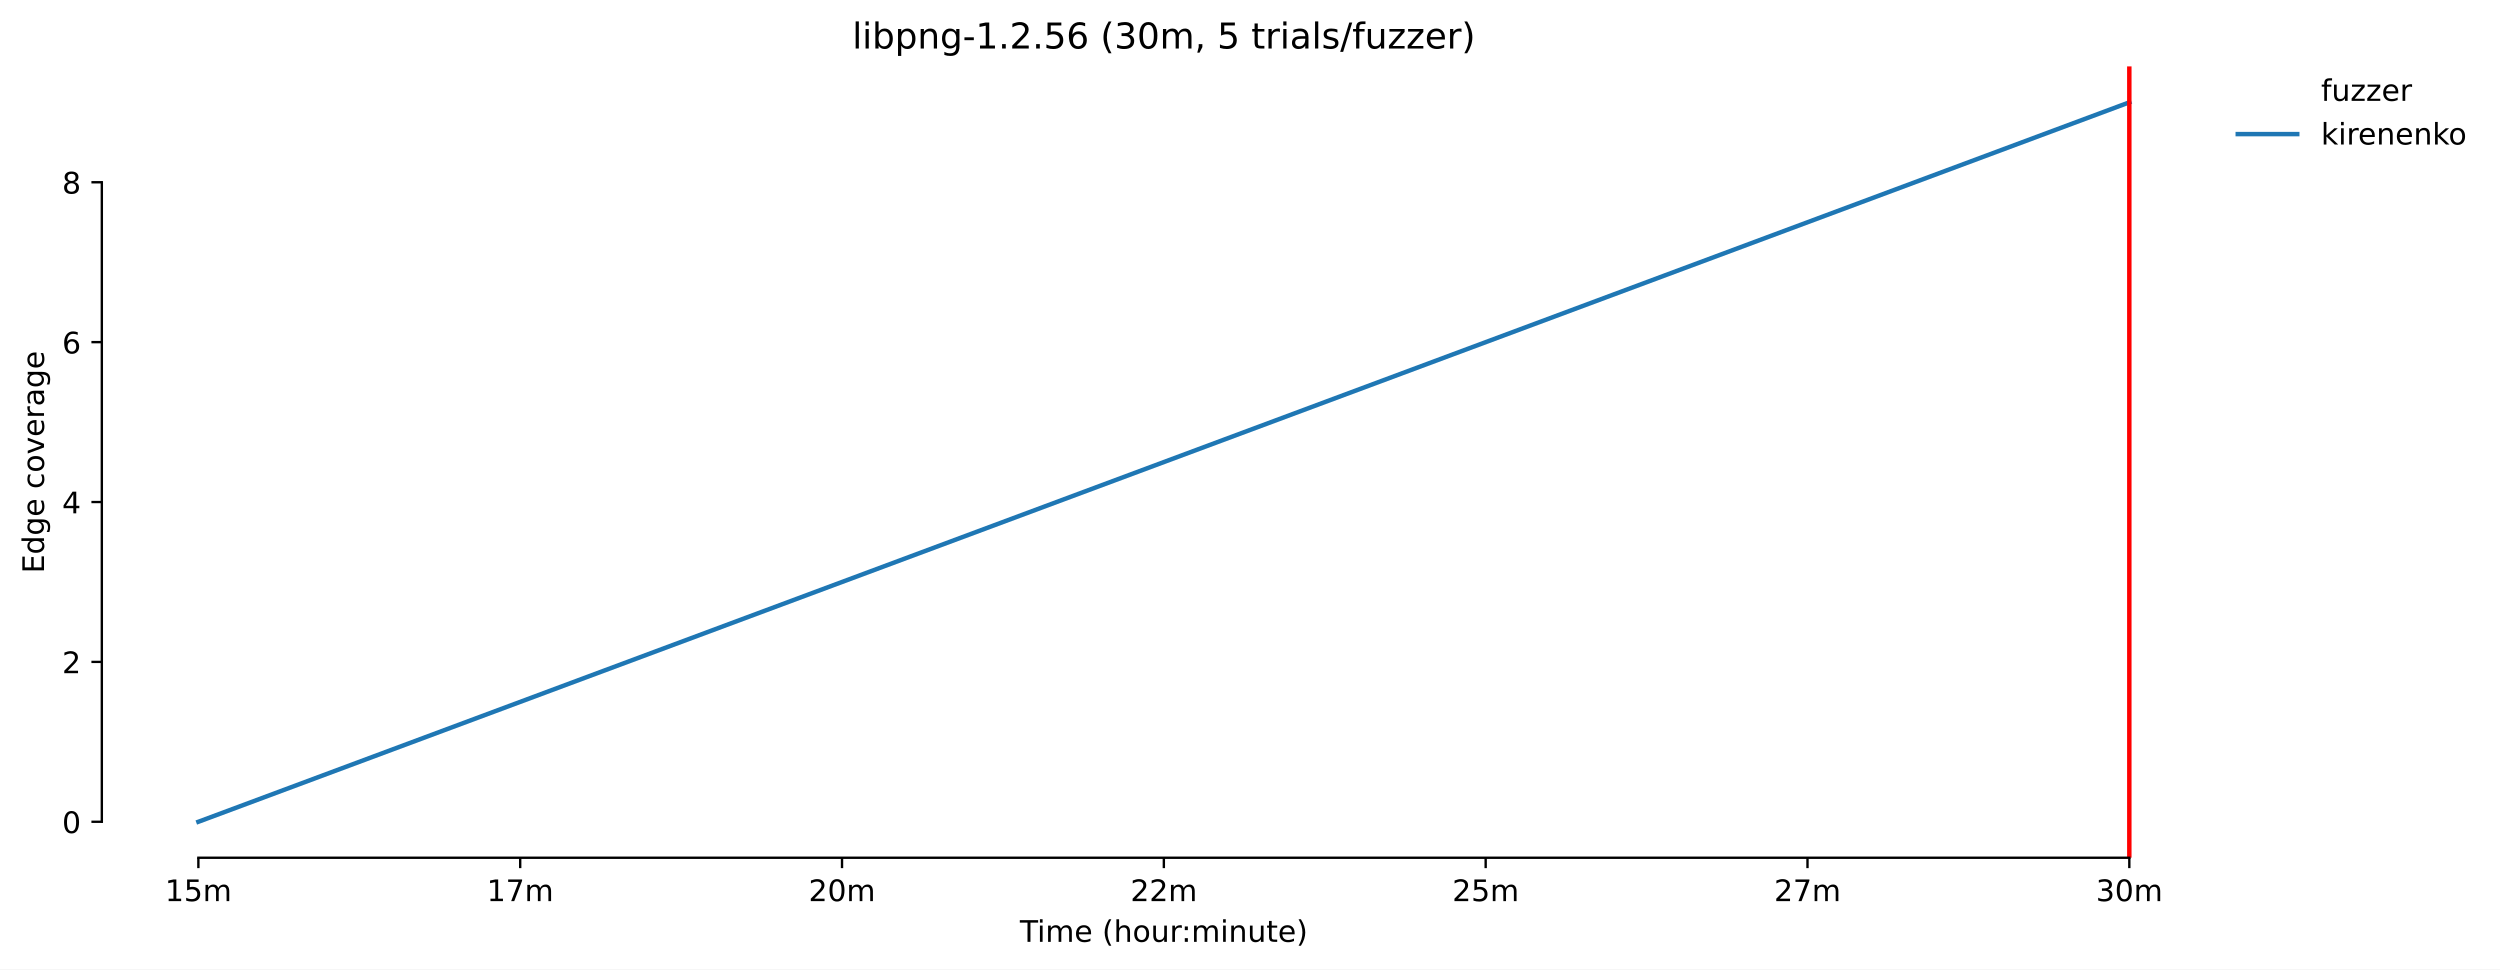
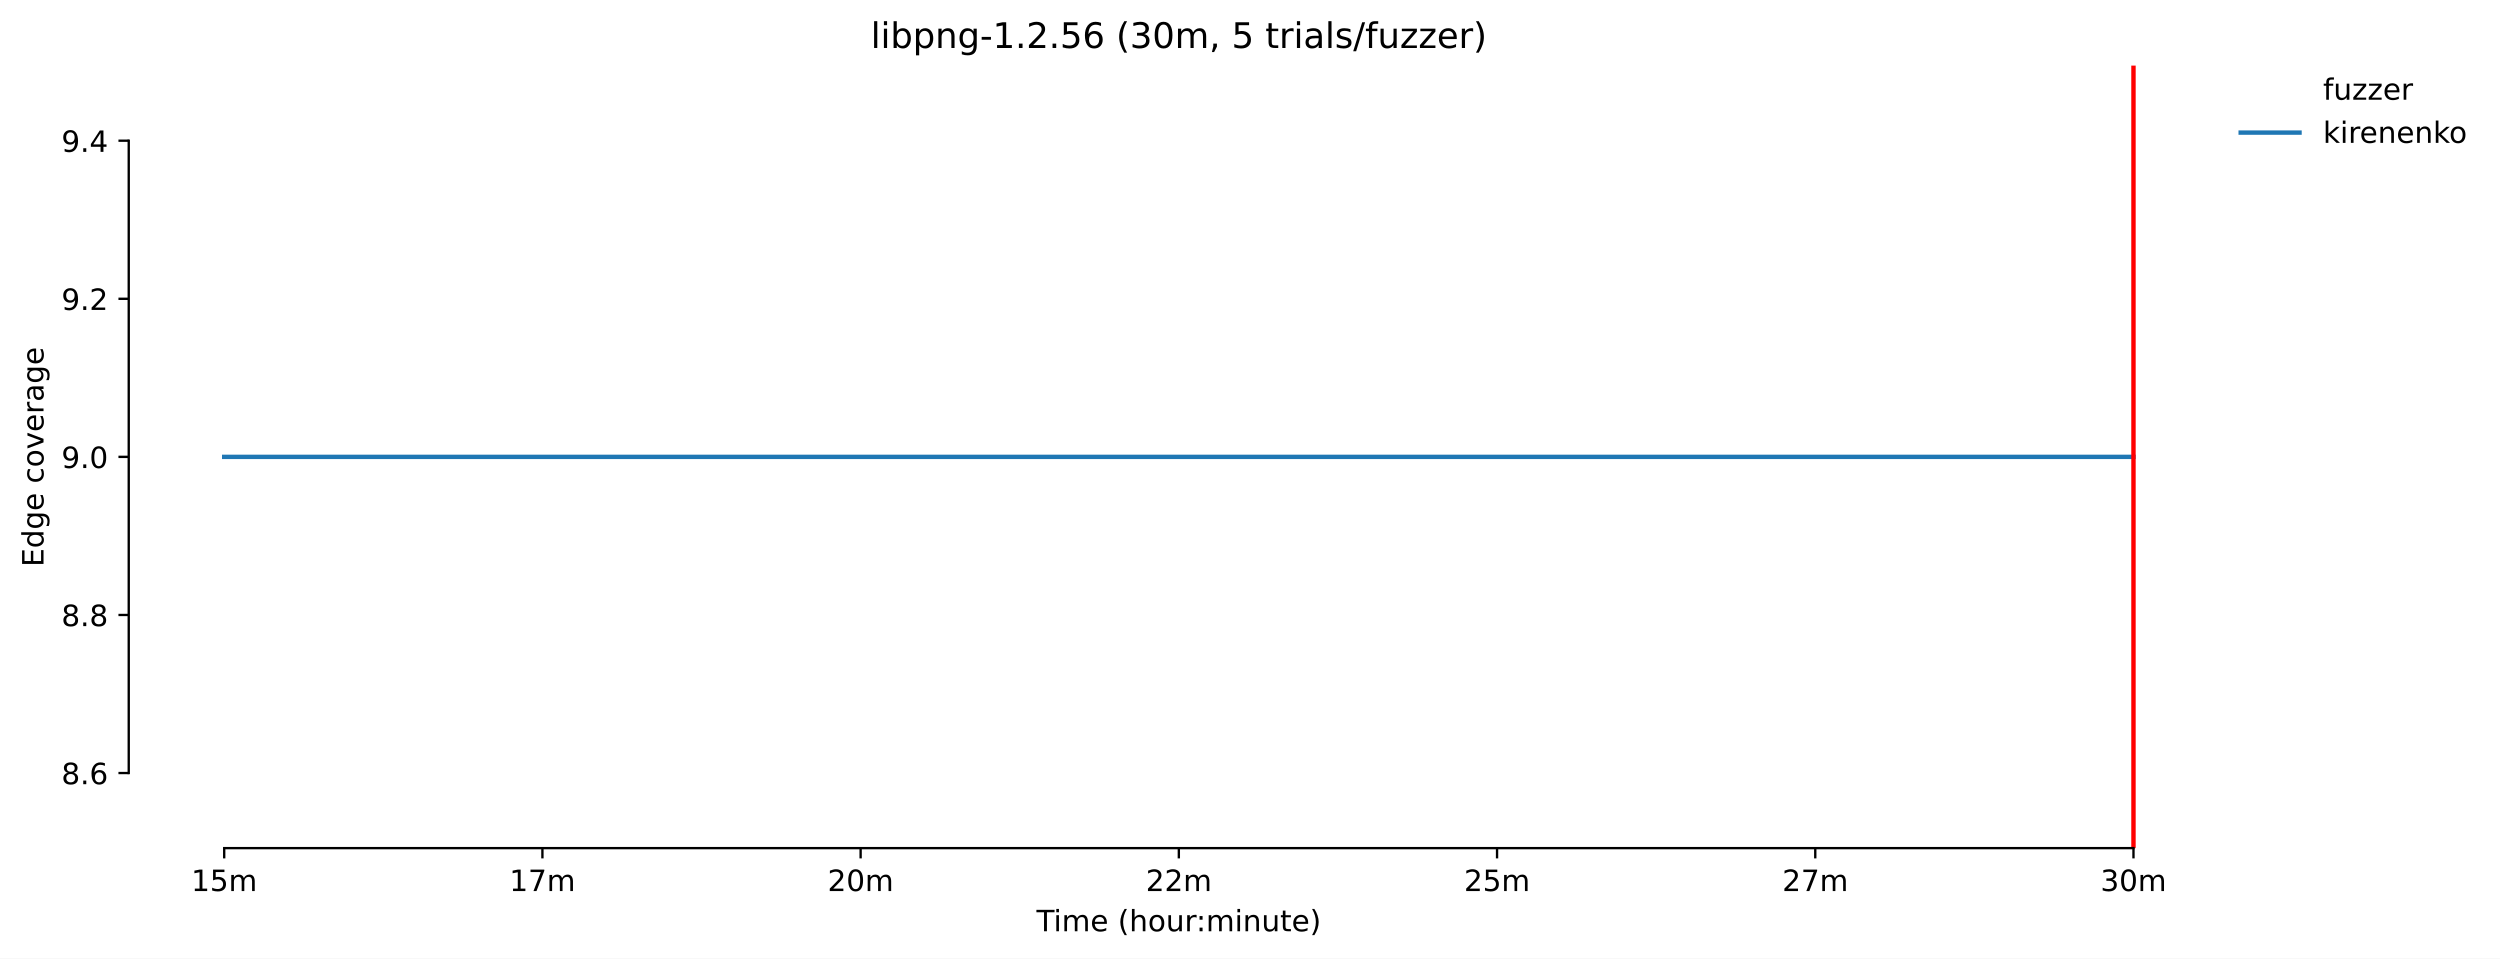
- <svg xmlns="http://www.w3.org/2000/svg" xmlns:xlink="http://www.w3.org/1999/xlink" height="325.986pt" version="1.1" viewBox="0 0 840.663 325.986" width="840.663pt">
+ <svg xmlns="http://www.w3.org/2000/svg" xmlns:xlink="http://www.w3.org/1999/xlink" height="325.986pt" version="1.1" viewBox="0 0 850.204 325.986" width="850.204pt">
  <defs>
    <style type="text/css">*{stroke-linecap:butt;stroke-linejoin:round;}</style>
  </defs>
  <g id="figure_1">
    <g id="patch_1">
-       <path d="M 0 325.986  L 840.663 325.986  L 840.663 0  L 0 0  z " style="fill:#ffffff;" />
+       <path d="M 0 325.986  L 850.204 325.986  L 850.204 0  L 0 0  z " style="fill:#ffffff;" />
    </g>
    <g id="axes_1">
      <g id="patch_2">
-         <path d="M 34.241 288.43  L 748.481 288.43  L 748.481 22.318  L 34.241 22.318  z " style="fill:#ffffff;" />
+         <path d="M 43.781 288.43  L 758.021 288.43  L 758.021 22.318  L 43.781 22.318  z " style="fill:#ffffff;" />
      </g>
      <g id="PolyCollection_1">
        <defs>
-           <path d="M 66.706 -49.652  L 66.706 -49.652  L 716.015 -291.572  L 716.015 -291.572  L 716.015 -291.572  L 66.706 -49.652  z " id="m68842d6120" style="stroke:#1f77b4;stroke-opacity:0.2;" />
+           <path d="M 76.247 -170.612  L 76.247 -170.612  L 725.556 -170.612  L 725.556 -170.612  L 725.556 -170.612  L 76.247 -170.612  z " id="m84dfa8b66c" style="stroke:#1f77b4;stroke-opacity:0.2;" />
        </defs>
-         <g clip-path="url(#p728a41fdc6)">
-           <use style="fill:#1f77b4;fill-opacity:0.2;stroke:#1f77b4;stroke-opacity:0.2;" x="0" xlink:href="#m68842d6120" y="325.986" />
+         <g clip-path="url(#p3e7c1b39bf)">
+           <use style="fill:#1f77b4;fill-opacity:0.2;stroke:#1f77b4;stroke-opacity:0.2;" x="0" xlink:href="#m84dfa8b66c" y="325.986" />
        </g>
      </g>
      <g id="matplotlib.axis_1">
        <g id="xtick_1">
          <g id="line2d_1">
            <defs>
-               <path d="M 0 0  L 0 3.5  " id="mc5be7aadfe" style="stroke:#000000;stroke-width:0.8;" />
-             </defs>
-             <g>
-               <use style="stroke:#000000;stroke-width:0.8;" x="66.706" xlink:href="#mc5be7aadfe" y="288.43" />
+               <path d="M 0 0  L 0 3.5  " id="mb278b92b98" style="stroke:#000000;stroke-width:0.8;" />
+             </defs>
+             <g>
+               <use style="stroke:#000000;stroke-width:0.8;" x="76.247" xlink:href="#mb278b92b98" y="288.43" />
            </g>
          </g>
          <g id="text_1">
-             <g transform="translate(55.47327 303.0286)scale(0.1 -0.1)">
+             <g transform="translate(65.01389 303.0286)scale(0.1 -0.1)">
              <defs>
                <path d="M 12.406 8.297  L 28.516 8.297  L 28.516 63.922  L 10.984 60.406  L 10.984 69.391  L 28.422 72.906  L 38.281 72.906  L 38.281 8.297  L 54.391 8.297  L 54.391 0  L 12.406 0  z " id="DejaVuSans-49" />
                <path d="M 10.797 72.906  L 49.516 72.906  L 49.516 64.594  L 19.828 64.594  L 19.828 46.734  Q 21.969 47.469 24.109 47.828  Q 26.266 48.188 28.422 48.188  Q 40.625 48.188 47.75 41.5  Q 54.891 34.812 54.891 23.391  Q 54.891 11.625 47.562 5.094  Q 40.234 -1.422 26.906 -1.422  Q 22.312 -1.422 17.547 -0.641  Q 12.797 0.141 7.719 1.703  L 7.719 11.625  Q 12.109 9.234 16.797 8.062  Q 21.484 6.891 26.703 6.891  Q 35.156 6.891 40.078 11.328  Q 45.016 15.766 45.016 23.391  Q 45.016 31 40.078 35.438  Q 35.156 39.891 26.703 39.891  Q 22.75 39.891 18.812 39.016  Q 14.891 38.141 10.797 36.281  z " id="DejaVuSans-53" />
                <path d="M 52 44.188  Q 55.375 50.25 60.062 53.125  Q 64.75 56 71.094 56  Q 79.641 56 84.281 50.016  Q 88.922 44.047 88.922 33.016  L 88.922 0  L 79.891 0  L 79.891 32.719  Q 79.891 40.578 77.094 44.375  Q 74.312 48.188 68.609 48.188  Q 61.625 48.188 57.562 43.547  Q 53.516 38.922 53.516 30.906  L 53.516 0  L 44.484 0  L 44.484 32.719  Q 44.484 40.625 41.703 44.406  Q 38.922 48.188 33.109 48.188  Q 26.219 48.188 22.156 43.531  Q 18.109 38.875 18.109 30.906  L 18.109 0  L 9.078 0  L 9.078 54.688  L 18.109 54.688  L 18.109 46.188  Q 21.188 51.219 25.484 53.609  Q 29.781 56 35.688 56  Q 41.656 56 45.828 52.969  Q 50 49.953 52 44.188  z " id="DejaVuSans-109" />
              </defs>
              <use xlink:href="#DejaVuSans-49" />
              <use x="63.623" xlink:href="#DejaVuSans-53" />
              <use x="127.246" xlink:href="#DejaVuSans-109" />
            </g>
          </g>
        </g>
        <g id="xtick_2">
          <g id="line2d_2">
            <g>
-               <use style="stroke:#000000;stroke-width:0.8;" x="174.924" xlink:href="#mc5be7aadfe" y="288.43" />
+               <use style="stroke:#000000;stroke-width:0.8;" x="184.465" xlink:href="#mb278b92b98" y="288.43" />
            </g>
          </g>
          <g id="text_2">
-             <g transform="translate(163.6914 303.0286)scale(0.1 -0.1)">
+             <g transform="translate(173.2321 303.0286)scale(0.1 -0.1)">
              <defs>
                <path d="M 8.203 72.906  L 55.078 72.906  L 55.078 68.703  L 28.609 0  L 18.312 0  L 43.219 64.594  L 8.203 64.594  z " id="DejaVuSans-55" />
              </defs>
              <use xlink:href="#DejaVuSans-49" />
              <use x="63.623" xlink:href="#DejaVuSans-55" />
              <use x="127.246" xlink:href="#DejaVuSans-109" />
            </g>
          </g>
        </g>
        <g id="xtick_3">
          <g id="line2d_3">
            <g>
-               <use style="stroke:#000000;stroke-width:0.8;" x="283.142" xlink:href="#mc5be7aadfe" y="288.43" />
+               <use style="stroke:#000000;stroke-width:0.8;" x="292.683" xlink:href="#mb278b92b98" y="288.43" />
            </g>
          </g>
          <g id="text_3">
-             <g transform="translate(271.9096 303.0286)scale(0.1 -0.1)">
+             <g transform="translate(281.4503 303.0286)scale(0.1 -0.1)">
              <defs>
                <path d="M 19.188 8.297  L 53.609 8.297  L 53.609 0  L 7.328 0  L 7.328 8.297  Q 12.938 14.109 22.625 23.891  Q 32.328 33.688 34.812 36.531  Q 39.547 41.844 41.422 45.531  Q 43.312 49.219 43.312 52.781  Q 43.312 58.594 39.234 62.25  Q 35.156 65.922 28.609 65.922  Q 23.969 65.922 18.812 64.312  Q 13.672 62.703 7.812 59.422  L 7.812 69.391  Q 13.766 71.781 18.938 73  Q 24.125 74.219 28.422 74.219  Q 39.75 74.219 46.484 68.547  Q 53.219 62.891 53.219 53.422  Q 53.219 48.922 51.531 44.891  Q 49.859 40.875 45.406 35.406  Q 44.188 33.984 37.641 27.219  Q 31.109 20.453 19.188 8.297  z " id="DejaVuSans-50" />
                <path d="M 31.781 66.406  Q 24.172 66.406 20.328 58.906  Q 16.5 51.422 16.5 36.375  Q 16.5 21.391 20.328 13.891  Q 24.172 6.391 31.781 6.391  Q 39.453 6.391 43.281 13.891  Q 47.125 21.391 47.125 36.375  Q 47.125 51.422 43.281 58.906  Q 39.453 66.406 31.781 66.406  z M 31.781 74.219  Q 44.047 74.219 50.516 64.516  Q 56.984 54.828 56.984 36.375  Q 56.984 17.969 50.516 8.266  Q 44.047 -1.422 31.781 -1.422  Q 19.531 -1.422 13.062 8.266  Q 6.594 17.969 6.594 36.375  Q 6.594 54.828 13.062 64.516  Q 19.531 74.219 31.781 74.219  z " id="DejaVuSans-48" />
              </defs>
              <use xlink:href="#DejaVuSans-50" />
              <use x="63.623" xlink:href="#DejaVuSans-48" />
              <use x="127.246" xlink:href="#DejaVuSans-109" />
            </g>
          </g>
        </g>
        <g id="xtick_4">
          <g id="line2d_4">
            <g>
-               <use style="stroke:#000000;stroke-width:0.8;" x="391.361" xlink:href="#mc5be7aadfe" y="288.43" />
+               <use style="stroke:#000000;stroke-width:0.8;" x="400.901" xlink:href="#mb278b92b98" y="288.43" />
            </g>
          </g>
          <g id="text_4">
-             <g transform="translate(380.1278 303.0286)scale(0.1 -0.1)">
+             <g transform="translate(389.6684 303.0286)scale(0.1 -0.1)">
              <use xlink:href="#DejaVuSans-50" />
              <use x="63.623" xlink:href="#DejaVuSans-50" />
              <use x="127.246" xlink:href="#DejaVuSans-109" />
            </g>
          </g>
        </g>
        <g id="xtick_5">
          <g id="line2d_5">
            <g>
-               <use style="stroke:#000000;stroke-width:0.8;" x="499.579" xlink:href="#mc5be7aadfe" y="288.43" />
+               <use style="stroke:#000000;stroke-width:0.8;" x="509.119" xlink:href="#mb278b92b98" y="288.43" />
            </g>
          </g>
          <g id="text_5">
-             <g transform="translate(488.346 303.0286)scale(0.1 -0.1)">
+             <g transform="translate(497.8866 303.0286)scale(0.1 -0.1)">
              <use xlink:href="#DejaVuSans-50" />
              <use x="63.623" xlink:href="#DejaVuSans-53" />
              <use x="127.246" xlink:href="#DejaVuSans-109" />
            </g>
          </g>
        </g>
        <g id="xtick_6">
          <g id="line2d_6">
            <g>
-               <use style="stroke:#000000;stroke-width:0.8;" x="607.797" xlink:href="#mc5be7aadfe" y="288.43" />
+               <use style="stroke:#000000;stroke-width:0.8;" x="617.338" xlink:href="#mb278b92b98" y="288.43" />
            </g>
          </g>
          <g id="text_6">
-             <g transform="translate(596.5642 303.0286)scale(0.1 -0.1)">
+             <g transform="translate(606.1048 303.0286)scale(0.1 -0.1)">
              <use xlink:href="#DejaVuSans-50" />
              <use x="63.623" xlink:href="#DejaVuSans-55" />
              <use x="127.246" xlink:href="#DejaVuSans-109" />
            </g>
          </g>
        </g>
        <g id="xtick_7">
          <g id="line2d_7">
            <g>
-               <use style="stroke:#000000;stroke-width:0.8;" x="716.015" xlink:href="#mc5be7aadfe" y="288.43" />
+               <use style="stroke:#000000;stroke-width:0.8;" x="725.556" xlink:href="#mb278b92b98" y="288.43" />
            </g>
          </g>
          <g id="text_7">
-             <g transform="translate(704.7824 303.0286)scale(0.1 -0.1)">
+             <g transform="translate(714.323 303.0286)scale(0.1 -0.1)">
              <defs>
                <path d="M 40.578 39.312  Q 47.656 37.797 51.625 33  Q 55.609 28.219 55.609 21.188  Q 55.609 10.406 48.188 4.484  Q 40.766 -1.422 27.094 -1.422  Q 22.516 -1.422 17.656 -0.516  Q 12.797 0.391 7.625 2.203  L 7.625 11.719  Q 11.719 9.328 16.594 8.109  Q 21.484 6.891 26.812 6.891  Q 36.078 6.891 40.938 10.547  Q 45.797 14.203 45.797 21.188  Q 45.797 27.641 41.281 31.266  Q 36.766 34.906 28.719 34.906  L 20.219 34.906  L 20.219 43.016  L 29.109 43.016  Q 36.375 43.016 40.234 45.922  Q 44.094 48.828 44.094 54.297  Q 44.094 59.906 40.109 62.906  Q 36.141 65.922 28.719 65.922  Q 24.656 65.922 20.016 65.031  Q 15.375 64.156 9.812 62.312  L 9.812 71.094  Q 15.438 72.656 20.344 73.438  Q 25.25 74.219 29.594 74.219  Q 40.828 74.219 47.359 69.109  Q 53.906 64.016 53.906 55.328  Q 53.906 49.266 50.438 45.094  Q 46.969 40.922 40.578 39.312  z " id="DejaVuSans-51" />
              </defs>
              <use xlink:href="#DejaVuSans-51" />
              <use x="63.623" xlink:href="#DejaVuSans-48" />
              <use x="127.246" xlink:href="#DejaVuSans-109" />
            </g>
          </g>
        </g>
        <g id="text_8">
-           <g transform="translate(342.9536 316.7067)scale(0.1 -0.1)">
+           <g transform="translate(352.4942 316.7067)scale(0.1 -0.1)">
            <defs>
              <path d="M -0.297 72.906  L 61.375 72.906  L 61.375 64.594  L 35.5 64.594  L 35.5 0  L 25.594 0  L 25.594 64.594  L -0.297 64.594  z " id="DejaVuSans-84" />
              <path d="M 9.422 54.688  L 18.406 54.688  L 18.406 0  L 9.422 0  z M 9.422 75.984  L 18.406 75.984  L 18.406 64.594  L 9.422 64.594  z " id="DejaVuSans-105" />
              <path d="M 56.203 29.594  L 56.203 25.203  L 14.891 25.203  Q 15.484 15.922 20.484 11.062  Q 25.484 6.203 34.422 6.203  Q 39.594 6.203 44.453 7.469  Q 49.312 8.734 54.109 11.281  L 54.109 2.781  Q 49.266 0.734 44.188 -0.344  Q 39.109 -1.422 33.891 -1.422  Q 20.797 -1.422 13.156 6.188  Q 5.516 13.812 5.516 26.812  Q 5.516 40.234 12.766 48.109  Q 20.016 56 32.328 56  Q 43.359 56 49.781 48.891  Q 56.203 41.797 56.203 29.594  z M 47.219 32.234  Q 47.125 39.594 43.094 43.984  Q 39.062 48.391 32.422 48.391  Q 24.906 48.391 20.391 44.141  Q 15.875 39.891 15.188 32.172  z " id="DejaVuSans-101" />
              <path id="DejaVuSans-32" />
              <path d="M 31 75.875  Q 24.469 64.656 21.281 53.656  Q 18.109 42.672 18.109 31.391  Q 18.109 20.125 21.312 9.062  Q 24.516 -2 31 -13.188  L 23.188 -13.188  Q 15.875 -1.703 12.234 9.375  Q 8.594 20.453 8.594 31.391  Q 8.594 42.281 12.203 53.312  Q 15.828 64.359 23.188 75.875  z " id="DejaVuSans-40" />
              <path d="M 54.891 33.016  L 54.891 0  L 45.906 0  L 45.906 32.719  Q 45.906 40.484 42.875 44.328  Q 39.844 48.188 33.797 48.188  Q 26.516 48.188 22.312 43.547  Q 18.109 38.922 18.109 30.906  L 18.109 0  L 9.078 0  L 9.078 75.984  L 18.109 75.984  L 18.109 46.188  Q 21.344 51.125 25.703 53.562  Q 30.078 56 35.797 56  Q 45.219 56 50.047 50.172  Q 54.891 44.344 54.891 33.016  z " id="DejaVuSans-104" />
              <path d="M 30.609 48.391  Q 23.391 48.391 19.188 42.75  Q 14.984 37.109 14.984 27.297  Q 14.984 17.484 19.156 11.844  Q 23.344 6.203 30.609 6.203  Q 37.797 6.203 41.984 11.859  Q 46.188 17.531 46.188 27.297  Q 46.188 37.016 41.984 42.703  Q 37.797 48.391 30.609 48.391  z M 30.609 56  Q 42.328 56 49.016 48.375  Q 55.719 40.766 55.719 27.297  Q 55.719 13.875 49.016 6.219  Q 42.328 -1.422 30.609 -1.422  Q 18.844 -1.422 12.172 6.219  Q 5.516 13.875 5.516 27.297  Q 5.516 40.766 12.172 48.375  Q 18.844 56 30.609 56  z " id="DejaVuSans-111" />
              <path d="M 8.5 21.578  L 8.5 54.688  L 17.484 54.688  L 17.484 21.922  Q 17.484 14.156 20.5 10.266  Q 23.531 6.391 29.594 6.391  Q 36.859 6.391 41.078 11.031  Q 45.312 15.672 45.312 23.688  L 45.312 54.688  L 54.297 54.688  L 54.297 0  L 45.312 0  L 45.312 8.406  Q 42.047 3.422 37.719 1  Q 33.406 -1.422 27.688 -1.422  Q 18.266 -1.422 13.375 4.438  Q 8.5 10.297 8.5 21.578  z M 31.109 56  z " id="DejaVuSans-117" />
              <path d="M 41.109 46.297  Q 39.594 47.172 37.812 47.578  Q 36.031 48 33.891 48  Q 26.266 48 22.188 43.047  Q 18.109 38.094 18.109 28.812  L 18.109 0  L 9.078 0  L 9.078 54.688  L 18.109 54.688  L 18.109 46.188  Q 20.953 51.172 25.484 53.578  Q 30.031 56 36.531 56  Q 37.453 56 38.578 55.875  Q 39.703 55.766 41.062 55.516  z " id="DejaVuSans-114" />
              <path d="M 11.719 12.406  L 22.016 12.406  L 22.016 0  L 11.719 0  z M 11.719 51.703  L 22.016 51.703  L 22.016 39.312  L 11.719 39.312  z " id="DejaVuSans-58" />
              <path d="M 54.891 33.016  L 54.891 0  L 45.906 0  L 45.906 32.719  Q 45.906 40.484 42.875 44.328  Q 39.844 48.188 33.797 48.188  Q 26.516 48.188 22.312 43.547  Q 18.109 38.922 18.109 30.906  L 18.109 0  L 9.078 0  L 9.078 54.688  L 18.109 54.688  L 18.109 46.188  Q 21.344 51.125 25.703 53.562  Q 30.078 56 35.797 56  Q 45.219 56 50.047 50.172  Q 54.891 44.344 54.891 33.016  z " id="DejaVuSans-110" />
              <path d="M 18.312 70.219  L 18.312 54.688  L 36.812 54.688  L 36.812 47.703  L 18.312 47.703  L 18.312 18.016  Q 18.312 11.328 20.141 9.422  Q 21.969 7.516 27.594 7.516  L 36.812 7.516  L 36.812 0  L 27.594 0  Q 17.188 0 13.234 3.875  Q 9.281 7.766 9.281 18.016  L 9.281 47.703  L 2.688 47.703  L 2.688 54.688  L 9.281 54.688  L 9.281 70.219  z " id="DejaVuSans-116" />
              <path d="M 8.016 75.875  L 15.828 75.875  Q 23.141 64.359 26.781 53.312  Q 30.422 42.281 30.422 31.391  Q 30.422 20.453 26.781 9.375  Q 23.141 -1.703 15.828 -13.188  L 8.016 -13.188  Q 14.5 -2 17.703 9.062  Q 20.906 20.125 20.906 31.391  Q 20.906 42.672 17.703 53.656  Q 14.5 64.656 8.016 75.875  z " id="DejaVuSans-41" />
            </defs>
            <use xlink:href="#DejaVuSans-84" />
            <use x="57.959" xlink:href="#DejaVuSans-105" />
            <use x="85.742" xlink:href="#DejaVuSans-109" />
            <use x="183.154" xlink:href="#DejaVuSans-101" />
            <use x="244.678" xlink:href="#DejaVuSans-32" />
            <use x="276.465" xlink:href="#DejaVuSans-40" />
            <use x="315.479" xlink:href="#DejaVuSans-104" />
            <use x="378.857" xlink:href="#DejaVuSans-111" />
            <use x="440.039" xlink:href="#DejaVuSans-117" />
            <use x="503.418" xlink:href="#DejaVuSans-114" />
            <use x="542.781" xlink:href="#DejaVuSans-58" />
            <use x="576.473" xlink:href="#DejaVuSans-109" />
            <use x="673.885" xlink:href="#DejaVuSans-105" />
            <use x="701.668" xlink:href="#DejaVuSans-110" />
            <use x="765.047" xlink:href="#DejaVuSans-117" />
            <use x="828.426" xlink:href="#DejaVuSans-116" />
            <use x="867.635" xlink:href="#DejaVuSans-101" />
            <use x="929.158" xlink:href="#DejaVuSans-41" />
          </g>
        </g>
      </g>
      <g id="matplotlib.axis_2">
        <g id="ytick_1">
          <g id="line2d_8">
            <defs>
-               <path d="M 0 0  L -3.5 0  " id="mfcbda31ac9" style="stroke:#000000;stroke-width:0.8;" />
-             </defs>
-             <g>
-               <use style="stroke:#000000;stroke-width:0.8;" x="34.241" xlink:href="#mfcbda31ac9" y="276.334" />
+               <path d="M 0 0  L -3.5 0  " id="mffeb4aafd4" style="stroke:#000000;stroke-width:0.8;" />
+             </defs>
+             <g>
+               <use style="stroke:#000000;stroke-width:0.8;" x="43.781" xlink:href="#mffeb4aafd4" y="262.894" />
            </g>
          </g>
          <g id="text_9">
-             <g transform="translate(20.87813 280.1333)scale(0.1 -0.1)">
-               <use xlink:href="#DejaVuSans-48" />
+             <g transform="translate(20.87813 266.6933)scale(0.1 -0.1)">
+               <defs>
+                 <path d="M 31.781 34.625  Q 24.75 34.625 20.719 30.859  Q 16.703 27.094 16.703 20.516  Q 16.703 13.922 20.719 10.156  Q 24.75 6.391 31.781 6.391  Q 38.812 6.391 42.859 10.172  Q 46.922 13.969 46.922 20.516  Q 46.922 27.094 42.891 30.859  Q 38.875 34.625 31.781 34.625  z M 21.922 38.812  Q 15.578 40.375 12.031 44.719  Q 8.5 49.078 8.5 55.328  Q 8.5 64.062 14.719 69.141  Q 20.953 74.219 31.781 74.219  Q 42.672 74.219 48.875 69.141  Q 55.078 64.062 55.078 55.328  Q 55.078 49.078 51.531 44.719  Q 48 40.375 41.703 38.812  Q 48.828 37.156 52.797 32.312  Q 56.781 27.484 56.781 20.516  Q 56.781 9.906 50.312 4.234  Q 43.844 -1.422 31.781 -1.422  Q 19.734 -1.422 13.25 4.234  Q 6.781 9.906 6.781 20.516  Q 6.781 27.484 10.781 32.312  Q 14.797 37.156 21.922 38.812  z M 18.312 54.391  Q 18.312 48.734 21.844 45.562  Q 25.391 42.391 31.781 42.391  Q 38.141 42.391 41.719 45.562  Q 45.312 48.734 45.312 54.391  Q 45.312 60.062 41.719 63.234  Q 38.141 66.406 31.781 66.406  Q 25.391 66.406 21.844 63.234  Q 18.312 60.062 18.312 54.391  z " id="DejaVuSans-56" />
+                 <path d="M 10.688 12.406  L 21 12.406  L 21 0  L 10.688 0  z " id="DejaVuSans-46" />
+                 <path d="M 33.016 40.375  Q 26.375 40.375 22.484 35.828  Q 18.609 31.297 18.609 23.391  Q 18.609 15.531 22.484 10.953  Q 26.375 6.391 33.016 6.391  Q 39.656 6.391 43.531 10.953  Q 47.406 15.531 47.406 23.391  Q 47.406 31.297 43.531 35.828  Q 39.656 40.375 33.016 40.375  z M 52.594 71.297  L 52.594 62.312  Q 48.875 64.062 45.094 64.984  Q 41.312 65.922 37.594 65.922  Q 27.828 65.922 22.672 59.328  Q 17.531 52.734 16.797 39.406  Q 19.672 43.656 24.016 45.922  Q 28.375 48.188 33.594 48.188  Q 44.578 48.188 50.953 41.516  Q 57.328 34.859 57.328 23.391  Q 57.328 12.156 50.688 5.359  Q 44.047 -1.422 33.016 -1.422  Q 20.359 -1.422 13.672 8.266  Q 6.984 17.969 6.984 36.375  Q 6.984 53.656 15.188 63.938  Q 23.391 74.219 37.203 74.219  Q 40.922 74.219 44.703 73.484  Q 48.484 72.75 52.594 71.297  z " id="DejaVuSans-54" />
+               </defs>
+               <use xlink:href="#DejaVuSans-56" />
+               <use x="63.623" xlink:href="#DejaVuSans-46" />
+               <use x="95.41" xlink:href="#DejaVuSans-54" />
            </g>
          </g>
        </g>
        <g id="ytick_2">
          <g id="line2d_9">
            <g>
-               <use style="stroke:#000000;stroke-width:0.8;" x="34.241" xlink:href="#mfcbda31ac9" y="222.574" />
+               <use style="stroke:#000000;stroke-width:0.8;" x="43.781" xlink:href="#mffeb4aafd4" y="209.134" />
            </g>
          </g>
          <g id="text_10">
-             <g transform="translate(20.87813 226.3733)scale(0.1 -0.1)">
-               <use xlink:href="#DejaVuSans-50" />
+             <g transform="translate(20.87813 212.9333)scale(0.1 -0.1)">
+               <use xlink:href="#DejaVuSans-56" />
+               <use x="63.623" xlink:href="#DejaVuSans-46" />
+               <use x="95.41" xlink:href="#DejaVuSans-56" />
            </g>
          </g>
        </g>
        <g id="ytick_3">
          <g id="line2d_10">
            <g>
-               <use style="stroke:#000000;stroke-width:0.8;" x="34.241" xlink:href="#mfcbda31ac9" y="168.814" />
+               <use style="stroke:#000000;stroke-width:0.8;" x="43.781" xlink:href="#mffeb4aafd4" y="155.374" />
            </g>
          </g>
          <g id="text_11">
-             <g transform="translate(20.87813 172.6133)scale(0.1 -0.1)">
-               <defs>
-                 <path d="M 37.797 64.312  L 12.891 25.391  L 37.797 25.391  z M 35.203 72.906  L 47.609 72.906  L 47.609 25.391  L 58.016 25.391  L 58.016 17.188  L 47.609 17.188  L 47.609 0  L 37.797 0  L 37.797 17.188  L 4.891 17.188  L 4.891 26.703  z " id="DejaVuSans-52" />
-               </defs>
-               <use xlink:href="#DejaVuSans-52" />
+             <g transform="translate(20.87813 159.1733)scale(0.1 -0.1)">
+               <defs>
+                 <path d="M 10.984 1.516  L 10.984 10.5  Q 14.703 8.734 18.5 7.812  Q 22.312 6.891 25.984 6.891  Q 35.75 6.891 40.891 13.453  Q 46.047 20.016 46.781 33.406  Q 43.953 29.203 39.594 26.953  Q 35.25 24.703 29.984 24.703  Q 19.047 24.703 12.672 31.312  Q 6.297 37.938 6.297 49.422  Q 6.297 60.641 12.938 67.422  Q 19.578 74.219 30.609 74.219  Q 43.266 74.219 49.922 64.516  Q 56.594 54.828 56.594 36.375  Q 56.594 19.141 48.406 8.859  Q 40.234 -1.422 26.422 -1.422  Q 22.703 -1.422 18.891 -0.688  Q 15.094 0.047 10.984 1.516  z M 30.609 32.422  Q 37.25 32.422 41.125 36.953  Q 45.016 41.5 45.016 49.422  Q 45.016 57.281 41.125 61.844  Q 37.25 66.406 30.609 66.406  Q 23.969 66.406 20.094 61.844  Q 16.219 57.281 16.219 49.422  Q 16.219 41.5 20.094 36.953  Q 23.969 32.422 30.609 32.422  z " id="DejaVuSans-57" />
+               </defs>
+               <use xlink:href="#DejaVuSans-57" />
+               <use x="63.623" xlink:href="#DejaVuSans-46" />
+               <use x="95.41" xlink:href="#DejaVuSans-48" />
            </g>
          </g>
        </g>
        <g id="ytick_4">
          <g id="line2d_11">
            <g>
-               <use style="stroke:#000000;stroke-width:0.8;" x="34.241" xlink:href="#mfcbda31ac9" y="115.054" />
+               <use style="stroke:#000000;stroke-width:0.8;" x="43.781" xlink:href="#mffeb4aafd4" y="101.614" />
            </g>
          </g>
          <g id="text_12">
-             <g transform="translate(20.87813 118.8533)scale(0.1 -0.1)">
-               <defs>
-                 <path d="M 33.016 40.375  Q 26.375 40.375 22.484 35.828  Q 18.609 31.297 18.609 23.391  Q 18.609 15.531 22.484 10.953  Q 26.375 6.391 33.016 6.391  Q 39.656 6.391 43.531 10.953  Q 47.406 15.531 47.406 23.391  Q 47.406 31.297 43.531 35.828  Q 39.656 40.375 33.016 40.375  z M 52.594 71.297  L 52.594 62.312  Q 48.875 64.062 45.094 64.984  Q 41.312 65.922 37.594 65.922  Q 27.828 65.922 22.672 59.328  Q 17.531 52.734 16.797 39.406  Q 19.672 43.656 24.016 45.922  Q 28.375 48.188 33.594 48.188  Q 44.578 48.188 50.953 41.516  Q 57.328 34.859 57.328 23.391  Q 57.328 12.156 50.688 5.359  Q 44.047 -1.422 33.016 -1.422  Q 20.359 -1.422 13.672 8.266  Q 6.984 17.969 6.984 36.375  Q 6.984 53.656 15.188 63.938  Q 23.391 74.219 37.203 74.219  Q 40.922 74.219 44.703 73.484  Q 48.484 72.75 52.594 71.297  z " id="DejaVuSans-54" />
-               </defs>
-               <use xlink:href="#DejaVuSans-54" />
+             <g transform="translate(20.87813 105.4133)scale(0.1 -0.1)">
+               <use xlink:href="#DejaVuSans-57" />
+               <use x="63.623" xlink:href="#DejaVuSans-46" />
+               <use x="95.41" xlink:href="#DejaVuSans-50" />
            </g>
          </g>
        </g>
        <g id="ytick_5">
          <g id="line2d_12">
            <g>
-               <use style="stroke:#000000;stroke-width:0.8;" x="34.241" xlink:href="#mfcbda31ac9" y="61.294" />
+               <use style="stroke:#000000;stroke-width:0.8;" x="43.781" xlink:href="#mffeb4aafd4" y="47.854" />
            </g>
          </g>
          <g id="text_13">
-             <g transform="translate(20.87813 65.09334)scale(0.1 -0.1)">
-               <defs>
-                 <path d="M 31.781 34.625  Q 24.75 34.625 20.719 30.859  Q 16.703 27.094 16.703 20.516  Q 16.703 13.922 20.719 10.156  Q 24.75 6.391 31.781 6.391  Q 38.812 6.391 42.859 10.172  Q 46.922 13.969 46.922 20.516  Q 46.922 27.094 42.891 30.859  Q 38.875 34.625 31.781 34.625  z M 21.922 38.812  Q 15.578 40.375 12.031 44.719  Q 8.5 49.078 8.5 55.328  Q 8.5 64.062 14.719 69.141  Q 20.953 74.219 31.781 74.219  Q 42.672 74.219 48.875 69.141  Q 55.078 64.062 55.078 55.328  Q 55.078 49.078 51.531 44.719  Q 48 40.375 41.703 38.812  Q 48.828 37.156 52.797 32.312  Q 56.781 27.484 56.781 20.516  Q 56.781 9.906 50.312 4.234  Q 43.844 -1.422 31.781 -1.422  Q 19.734 -1.422 13.25 4.234  Q 6.781 9.906 6.781 20.516  Q 6.781 27.484 10.781 32.312  Q 14.797 37.156 21.922 38.812  z M 18.312 54.391  Q 18.312 48.734 21.844 45.562  Q 25.391 42.391 31.781 42.391  Q 38.141 42.391 41.719 45.562  Q 45.312 48.734 45.312 54.391  Q 45.312 60.062 41.719 63.234  Q 38.141 66.406 31.781 66.406  Q 25.391 66.406 21.844 63.234  Q 18.312 60.062 18.312 54.391  z " id="DejaVuSans-56" />
-               </defs>
-               <use xlink:href="#DejaVuSans-56" />
+             <g transform="translate(20.87813 51.65334)scale(0.1 -0.1)">
+               <defs>
+                 <path d="M 37.797 64.312  L 12.891 25.391  L 37.797 25.391  z M 35.203 72.906  L 47.609 72.906  L 47.609 25.391  L 58.016 25.391  L 58.016 17.188  L 47.609 17.188  L 47.609 0  L 37.797 0  L 37.797 17.188  L 4.891 17.188  L 4.891 26.703  z " id="DejaVuSans-52" />
+               </defs>
+               <use xlink:href="#DejaVuSans-57" />
+               <use x="63.623" xlink:href="#DejaVuSans-46" />
+               <use x="95.41" xlink:href="#DejaVuSans-52" />
            </g>
          </g>
        </g>
        <g id="text_14">
          <g transform="translate(14.79844 192.7624)rotate(-90)scale(0.1 -0.1)">
            <defs>
              <path d="M 9.812 72.906  L 55.906 72.906  L 55.906 64.594  L 19.672 64.594  L 19.672 43.016  L 54.391 43.016  L 54.391 34.719  L 19.672 34.719  L 19.672 8.297  L 56.781 8.297  L 56.781 0  L 9.812 0  z " id="DejaVuSans-69" />
              <path d="M 45.406 46.391  L 45.406 75.984  L 54.391 75.984  L 54.391 0  L 45.406 0  L 45.406 8.203  Q 42.578 3.328 38.25 0.953  Q 33.938 -1.422 27.875 -1.422  Q 17.969 -1.422 11.734 6.484  Q 5.516 14.406 5.516 27.297  Q 5.516 40.188 11.734 48.094  Q 17.969 56 27.875 56  Q 33.938 56 38.25 53.625  Q 42.578 51.266 45.406 46.391  z M 14.797 27.297  Q 14.797 17.391 18.875 11.75  Q 22.953 6.109 30.078 6.109  Q 37.203 6.109 41.297 11.75  Q 45.406 17.391 45.406 27.297  Q 45.406 37.203 41.297 42.844  Q 37.203 48.484 30.078 48.484  Q 22.953 48.484 18.875 42.844  Q 14.797 37.203 14.797 27.297  z " id="DejaVuSans-100" />
              <path d="M 45.406 27.984  Q 45.406 37.75 41.375 43.109  Q 37.359 48.484 30.078 48.484  Q 22.859 48.484 18.828 43.109  Q 14.797 37.75 14.797 27.984  Q 14.797 18.266 18.828 12.891  Q 22.859 7.516 30.078 7.516  Q 37.359 7.516 41.375 12.891  Q 45.406 18.266 45.406 27.984  z M 54.391 6.781  Q 54.391 -7.172 48.188 -13.984  Q 42 -20.797 29.203 -20.797  Q 24.469 -20.797 20.266 -20.094  Q 16.062 -19.391 12.109 -17.922  L 12.109 -9.188  Q 16.062 -11.328 19.922 -12.344  Q 23.781 -13.375 27.781 -13.375  Q 36.625 -13.375 41.016 -8.766  Q 45.406 -4.156 45.406 5.172  L 45.406 9.625  Q 42.625 4.781 38.281 2.391  Q 33.938 0 27.875 0  Q 17.828 0 11.672 7.656  Q 5.516 15.328 5.516 27.984  Q 5.516 40.672 11.672 48.328  Q 17.828 56 27.875 56  Q 33.938 56 38.281 53.609  Q 42.625 51.219 45.406 46.391  L 45.406 54.688  L 54.391 54.688  z " id="DejaVuSans-103" />
              <path d="M 48.781 52.594  L 48.781 44.188  Q 44.969 46.297 41.141 47.344  Q 37.312 48.391 33.406 48.391  Q 24.656 48.391 19.812 42.844  Q 14.984 37.312 14.984 27.297  Q 14.984 17.281 19.812 11.734  Q 24.656 6.203 33.406 6.203  Q 37.312 6.203 41.141 7.25  Q 44.969 8.297 48.781 10.406  L 48.781 2.094  Q 45.016 0.344 40.984 -0.531  Q 36.969 -1.422 32.422 -1.422  Q 20.062 -1.422 12.781 6.344  Q 5.516 14.109 5.516 27.297  Q 5.516 40.672 12.859 48.328  Q 20.219 56 33.016 56  Q 37.156 56 41.109 55.141  Q 45.062 54.297 48.781 52.594  z " id="DejaVuSans-99" />
              <path d="M 2.984 54.688  L 12.5 54.688  L 29.594 8.797  L 46.688 54.688  L 56.203 54.688  L 35.688 0  L 23.484 0  z " id="DejaVuSans-118" />
              <path d="M 34.281 27.484  Q 23.391 27.484 19.188 25  Q 14.984 22.516 14.984 16.5  Q 14.984 11.719 18.141 8.906  Q 21.297 6.109 26.703 6.109  Q 34.188 6.109 38.703 11.406  Q 43.219 16.703 43.219 25.484  L 43.219 27.484  z M 52.203 31.203  L 52.203 0  L 43.219 0  L 43.219 8.297  Q 40.141 3.328 35.547 0.953  Q 30.953 -1.422 24.312 -1.422  Q 15.922 -1.422 10.953 3.297  Q 6 8.016 6 15.922  Q 6 25.141 12.172 29.828  Q 18.359 34.516 30.609 34.516  L 43.219 34.516  L 43.219 35.406  Q 43.219 41.609 39.141 45  Q 35.062 48.391 27.688 48.391  Q 23 48.391 18.547 47.266  Q 14.109 46.141 10.016 43.891  L 10.016 52.203  Q 14.938 54.109 19.578 55.047  Q 24.219 56 28.609 56  Q 40.484 56 46.344 49.844  Q 52.203 43.703 52.203 31.203  z " id="DejaVuSans-97" />
            </defs>
            <use xlink:href="#DejaVuSans-69" />
            <use x="63.184" xlink:href="#DejaVuSans-100" />
            <use x="126.66" xlink:href="#DejaVuSans-103" />
            <use x="190.137" xlink:href="#DejaVuSans-101" />
            <use x="251.66" xlink:href="#DejaVuSans-32" />
            <use x="283.447" xlink:href="#DejaVuSans-99" />
            <use x="338.428" xlink:href="#DejaVuSans-111" />
            <use x="399.609" xlink:href="#DejaVuSans-118" />
            <use x="458.789" xlink:href="#DejaVuSans-101" />
            <use x="520.312" xlink:href="#DejaVuSans-114" />
            <use x="561.426" xlink:href="#DejaVuSans-97" />
            <use x="622.705" xlink:href="#DejaVuSans-103" />
            <use x="686.182" xlink:href="#DejaVuSans-101" />
          </g>
        </g>
      </g>
      <g id="line2d_13">
-         <path clip-path="url(#p728a41fdc6)" d="M 66.706 276.334  L 716.015 34.414  " style="fill:none;stroke:#1f77b4;stroke-linecap:square;stroke-width:1.5;" />
+         <path clip-path="url(#p3e7c1b39bf)" d="M 76.247 155.374  L 725.556 155.374  " style="fill:none;stroke:#1f77b4;stroke-linecap:square;stroke-width:1.5;" />
      </g>
      <g id="line2d_14" />
      <g id="line2d_15" />
      <g id="line2d_16">
-         <path clip-path="url(#p728a41fdc6)" d="M 716.015 288.43  L 716.015 22.318  " style="fill:none;stroke:#ff0000;stroke-linecap:square;stroke-width:1.5;" />
+         <path clip-path="url(#p3e7c1b39bf)" d="M 725.556 288.43  L 725.556 22.318  " style="fill:none;stroke:#ff0000;stroke-linecap:square;stroke-width:1.5;" />
      </g>
      <g id="patch_3">
-         <path d="M 34.241 276.334  L 34.241 61.294  " style="fill:none;stroke:#000000;stroke-linecap:square;stroke-linejoin:miter;stroke-width:0.8;" />
+         <path d="M 43.781 262.894  L 43.781 47.854  " style="fill:none;stroke:#000000;stroke-linecap:square;stroke-linejoin:miter;stroke-width:0.8;" />
      </g>
      <g id="patch_4">
-         <path d="M 66.706 288.43  L 716.015 288.43  " style="fill:none;stroke:#000000;stroke-linecap:square;stroke-linejoin:miter;stroke-width:0.8;" />
+         <path d="M 76.247 288.43  L 725.556 288.43  " style="fill:none;stroke:#000000;stroke-linecap:square;stroke-linejoin:miter;stroke-width:0.8;" />
      </g>
      <g id="text_15">
-         <g transform="translate(286.595 16.31812)scale(0.12 -0.12)">
+         <g transform="translate(296.1356 16.31812)scale(0.12 -0.12)">
          <defs>
            <path d="M 9.422 75.984  L 18.406 75.984  L 18.406 0  L 9.422 0  z " id="DejaVuSans-108" />
            <path d="M 48.688 27.297  Q 48.688 37.203 44.609 42.844  Q 40.531 48.484 33.406 48.484  Q 26.266 48.484 22.188 42.844  Q 18.109 37.203 18.109 27.297  Q 18.109 17.391 22.188 11.75  Q 26.266 6.109 33.406 6.109  Q 40.531 6.109 44.609 11.75  Q 48.688 17.391 48.688 27.297  z M 18.109 46.391  Q 20.953 51.266 25.266 53.625  Q 29.594 56 35.594 56  Q 45.562 56 51.781 48.094  Q 58.016 40.188 58.016 27.297  Q 58.016 14.406 51.781 6.484  Q 45.562 -1.422 35.594 -1.422  Q 29.594 -1.422 25.266 0.953  Q 20.953 3.328 18.109 8.203  L 18.109 0  L 9.078 0  L 9.078 75.984  L 18.109 75.984  z " id="DejaVuSans-98" />
            <path d="M 18.109 8.203  L 18.109 -20.797  L 9.078 -20.797  L 9.078 54.688  L 18.109 54.688  L 18.109 46.391  Q 20.953 51.266 25.266 53.625  Q 29.594 56 35.594 56  Q 45.562 56 51.781 48.094  Q 58.016 40.188 58.016 27.297  Q 58.016 14.406 51.781 6.484  Q 45.562 -1.422 35.594 -1.422  Q 29.594 -1.422 25.266 0.953  Q 20.953 3.328 18.109 8.203  z M 48.688 27.297  Q 48.688 37.203 44.609 42.844  Q 40.531 48.484 33.406 48.484  Q 26.266 48.484 22.188 42.844  Q 18.109 37.203 18.109 27.297  Q 18.109 17.391 22.188 11.75  Q 26.266 6.109 33.406 6.109  Q 40.531 6.109 44.609 11.75  Q 48.688 17.391 48.688 27.297  z " id="DejaVuSans-112" />
            <path d="M 4.891 31.391  L 31.203 31.391  L 31.203 23.391  L 4.891 23.391  z " id="DejaVuSans-45" />
-             <path d="M 10.688 12.406  L 21 12.406  L 21 0  L 10.688 0  z " id="DejaVuSans-46" />
            <path d="M 11.719 12.406  L 22.016 12.406  L 22.016 4  L 14.016 -11.625  L 7.719 -11.625  L 11.719 4  z " id="DejaVuSans-44" />
            <path d="M 44.281 53.078  L 44.281 44.578  Q 40.484 46.531 36.375 47.5  Q 32.281 48.484 27.875 48.484  Q 21.188 48.484 17.844 46.438  Q 14.5 44.391 14.5 40.281  Q 14.5 37.156 16.891 35.375  Q 19.281 33.594 26.516 31.984  L 29.594 31.297  Q 39.156 29.25 43.188 25.516  Q 47.219 21.781 47.219 15.094  Q 47.219 7.469 41.188 3.016  Q 35.156 -1.422 24.609 -1.422  Q 20.219 -1.422 15.453 -0.562  Q 10.688 0.297 5.422 2  L 5.422 11.281  Q 10.406 8.688 15.234 7.391  Q 20.062 6.109 24.812 6.109  Q 31.156 6.109 34.562 8.281  Q 37.984 10.453 37.984 14.406  Q 37.984 18.062 35.516 20.016  Q 33.062 21.969 24.703 23.781  L 21.578 24.516  Q 13.234 26.266 9.516 29.906  Q 5.812 33.547 5.812 39.891  Q 5.812 47.609 11.281 51.797  Q 16.75 56 26.812 56  Q 31.781 56 36.172 55.266  Q 40.578 54.547 44.281 53.078  z " id="DejaVuSans-115" />
            <path d="M 25.391 72.906  L 33.688 72.906  L 8.297 -9.281  L 0 -9.281  z " id="DejaVuSans-47" />
            <path d="M 37.109 75.984  L 37.109 68.5  L 28.516 68.5  Q 23.688 68.5 21.797 66.547  Q 19.922 64.594 19.922 59.516  L 19.922 54.688  L 34.719 54.688  L 34.719 47.703  L 19.922 47.703  L 19.922 0  L 10.891 0  L 10.891 47.703  L 2.297 47.703  L 2.297 54.688  L 10.891 54.688  L 10.891 58.5  Q 10.891 67.625 15.141 71.797  Q 19.391 75.984 28.609 75.984  z " id="DejaVuSans-102" />
            <path d="M 5.516 54.688  L 48.188 54.688  L 48.188 46.484  L 14.406 7.172  L 48.188 7.172  L 48.188 0  L 4.297 0  L 4.297 8.203  L 38.094 47.516  L 5.516 47.516  z " id="DejaVuSans-122" />
          </defs>
          <use xlink:href="#DejaVuSans-108" />
          <use x="27.783" xlink:href="#DejaVuSans-105" />
          <use x="55.566" xlink:href="#DejaVuSans-98" />
          <use x="119.043" xlink:href="#DejaVuSans-112" />
          <use x="182.52" xlink:href="#DejaVuSans-110" />
          <use x="245.898" xlink:href="#DejaVuSans-103" />
          <use x="309.375" xlink:href="#DejaVuSans-45" />
          <use x="345.459" xlink:href="#DejaVuSans-49" />
          <use x="409.082" xlink:href="#DejaVuSans-46" />
          <use x="440.869" xlink:href="#DejaVuSans-50" />
          <use x="504.492" xlink:href="#DejaVuSans-46" />
          <use x="536.279" xlink:href="#DejaVuSans-53" />
          <use x="599.902" xlink:href="#DejaVuSans-54" />
          <use x="663.525" xlink:href="#DejaVuSans-32" />
          <use x="695.312" xlink:href="#DejaVuSans-40" />
          <use x="734.326" xlink:href="#DejaVuSans-51" />
          <use x="797.949" xlink:href="#DejaVuSans-48" />
          <use x="861.572" xlink:href="#DejaVuSans-109" />
          <use x="958.984" xlink:href="#DejaVuSans-44" />
          <use x="990.771" xlink:href="#DejaVuSans-32" />
          <use x="1022.559" xlink:href="#DejaVuSans-53" />
          <use x="1086.182" xlink:href="#DejaVuSans-32" />
          <use x="1117.969" xlink:href="#DejaVuSans-116" />
          <use x="1157.178" xlink:href="#DejaVuSans-114" />
          <use x="1198.291" xlink:href="#DejaVuSans-105" />
          <use x="1226.074" xlink:href="#DejaVuSans-97" />
          <use x="1287.354" xlink:href="#DejaVuSans-108" />
          <use x="1315.137" xlink:href="#DejaVuSans-115" />
          <use x="1367.236" xlink:href="#DejaVuSans-47" />
          <use x="1400.928" xlink:href="#DejaVuSans-102" />
          <use x="1436.133" xlink:href="#DejaVuSans-117" />
          <use x="1499.512" xlink:href="#DejaVuSans-122" />
          <use x="1552.002" xlink:href="#DejaVuSans-122" />
          <use x="1604.492" xlink:href="#DejaVuSans-101" />
          <use x="1666.016" xlink:href="#DejaVuSans-114" />
          <use x="1707.129" xlink:href="#DejaVuSans-41" />
        </g>
      </g>
      <g id="legend_1">
        <g id="line2d_17">
-           <path d="M 752.481 30.417  L 772.481 30.417  " style="fill:none;" />
+           <path d="M 762.021 30.417  L 782.021 30.417  " style="fill:none;" />
        </g>
        <g id="line2d_18" />
        <g id="text_16">
-           <g transform="translate(780.4806 33.91656)scale(0.1 -0.1)">
+           <g transform="translate(790.0213 33.91656)scale(0.1 -0.1)">
            <use xlink:href="#DejaVuSans-102" />
            <use x="35.205" xlink:href="#DejaVuSans-117" />
            <use x="98.584" xlink:href="#DejaVuSans-122" />
            <use x="151.074" xlink:href="#DejaVuSans-122" />
            <use x="203.564" xlink:href="#DejaVuSans-101" />
            <use x="265.088" xlink:href="#DejaVuSans-114" />
          </g>
        </g>
        <g id="line2d_19">
-           <path d="M 752.481 45.095  L 772.481 45.095  " style="fill:none;stroke:#1f77b4;stroke-linecap:square;stroke-width:1.5;" />
+           <path d="M 762.021 45.095  L 782.021 45.095  " style="fill:none;stroke:#1f77b4;stroke-linecap:square;stroke-width:1.5;" />
        </g>
        <g id="line2d_20" />
        <g id="text_17">
-           <g transform="translate(780.4806 48.59469)scale(0.1 -0.1)">
+           <g transform="translate(790.0213 48.59469)scale(0.1 -0.1)">
            <defs>
              <path d="M 9.078 75.984  L 18.109 75.984  L 18.109 31.109  L 44.922 54.688  L 56.391 54.688  L 27.391 29.109  L 57.625 0  L 45.906 0  L 18.109 26.703  L 18.109 0  L 9.078 0  z " id="DejaVuSans-107" />
            </defs>
            <use xlink:href="#DejaVuSans-107" />
            <use x="57.91" xlink:href="#DejaVuSans-105" />
            <use x="85.693" xlink:href="#DejaVuSans-114" />
            <use x="124.557" xlink:href="#DejaVuSans-101" />
            <use x="186.08" xlink:href="#DejaVuSans-110" />
            <use x="249.459" xlink:href="#DejaVuSans-101" />
            <use x="310.982" xlink:href="#DejaVuSans-110" />
            <use x="374.361" xlink:href="#DejaVuSans-107" />
            <use x="428.646" xlink:href="#DejaVuSans-111" />
          </g>
        </g>
      </g>
    </g>
  </g>
  <defs>
-     <clipPath id="p728a41fdc6">
-       <rect height="266.112" width="714.24" x="34.241" y="22.318" />
+     <clipPath id="p3e7c1b39bf">
+       <rect height="266.112" width="714.24" x="43.781" y="22.318" />
    </clipPath>
  </defs>
</svg>
